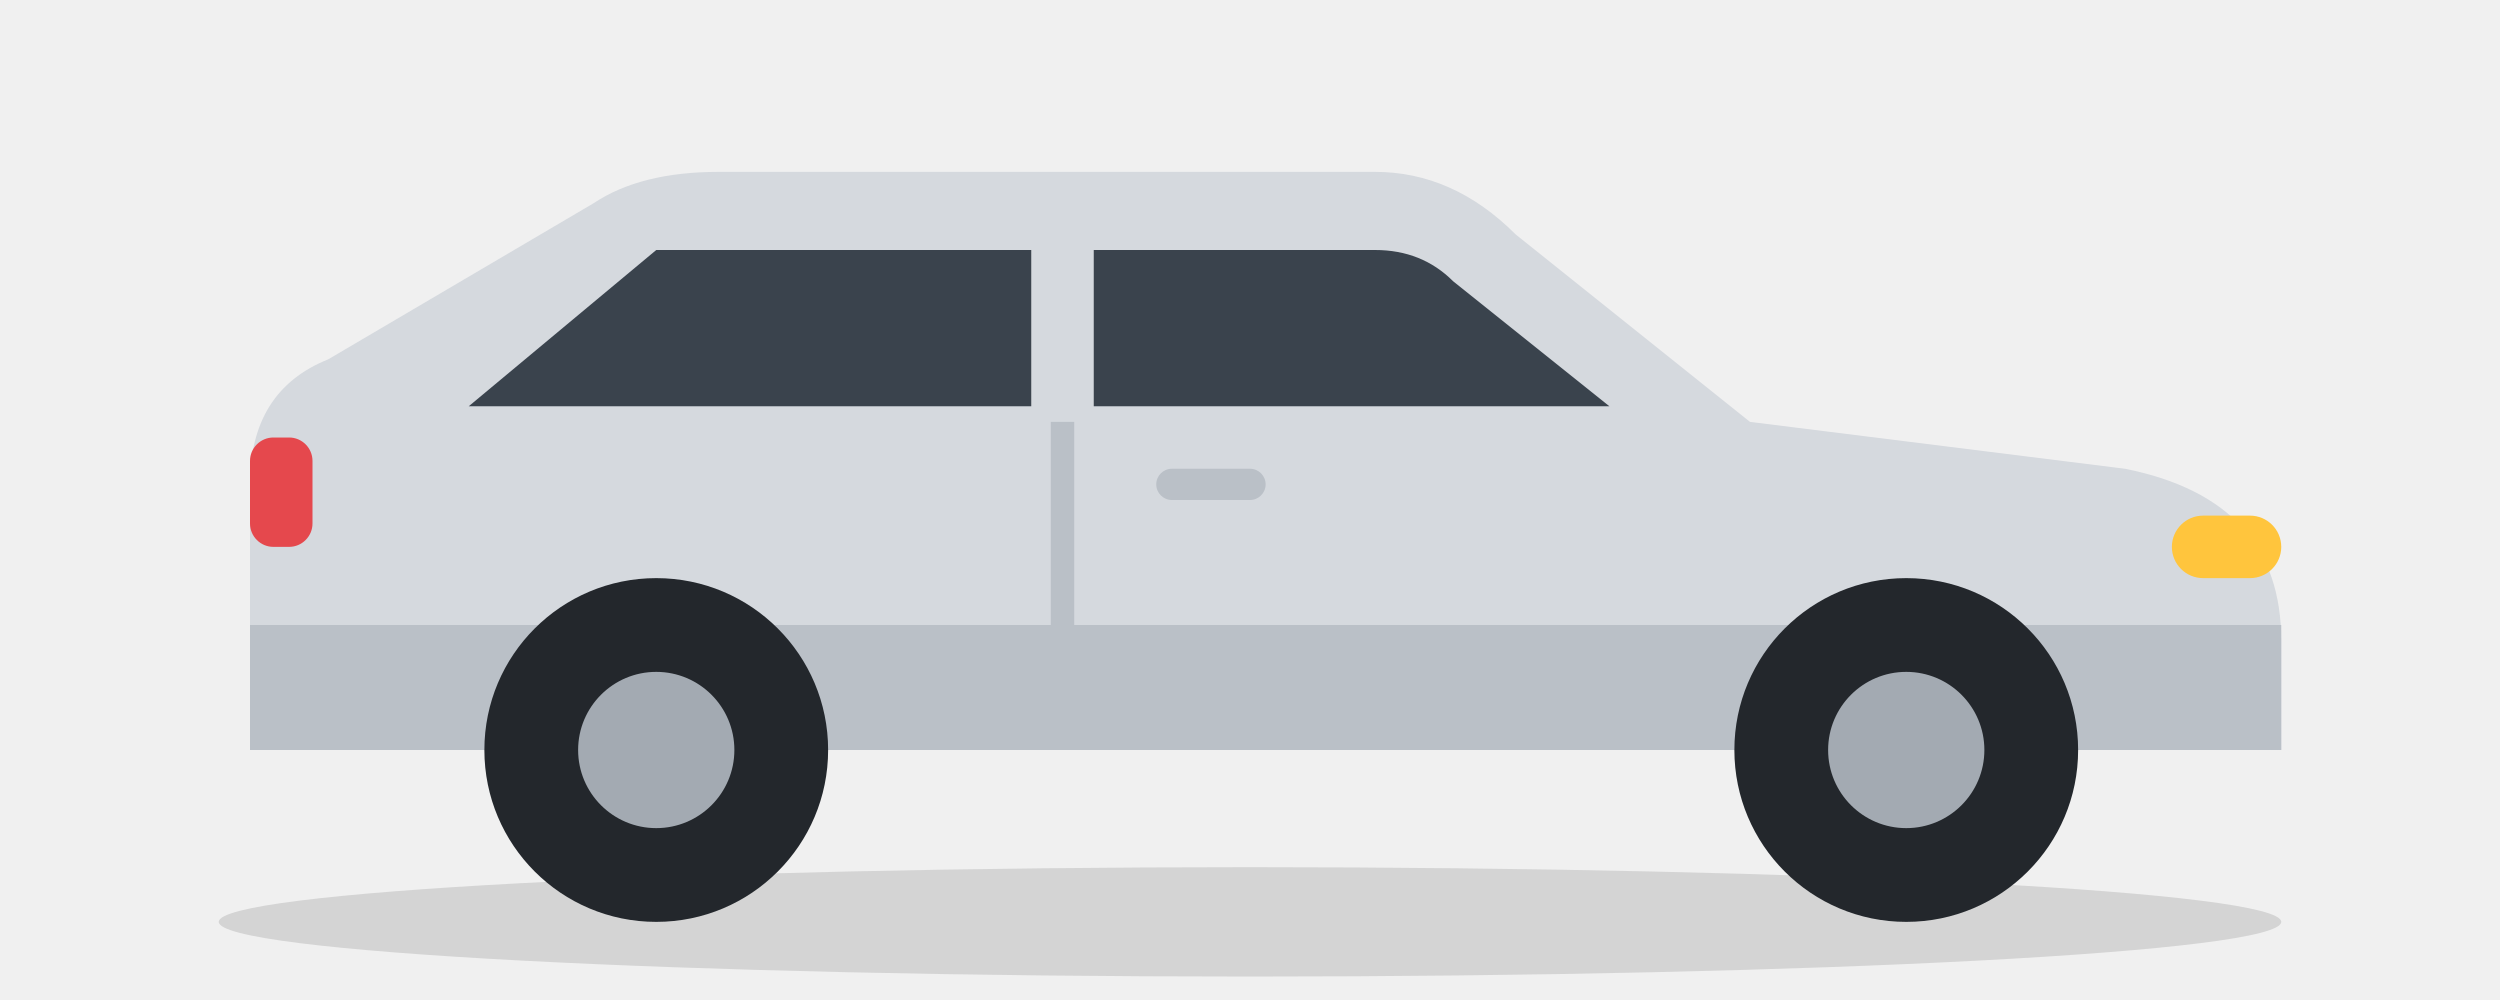
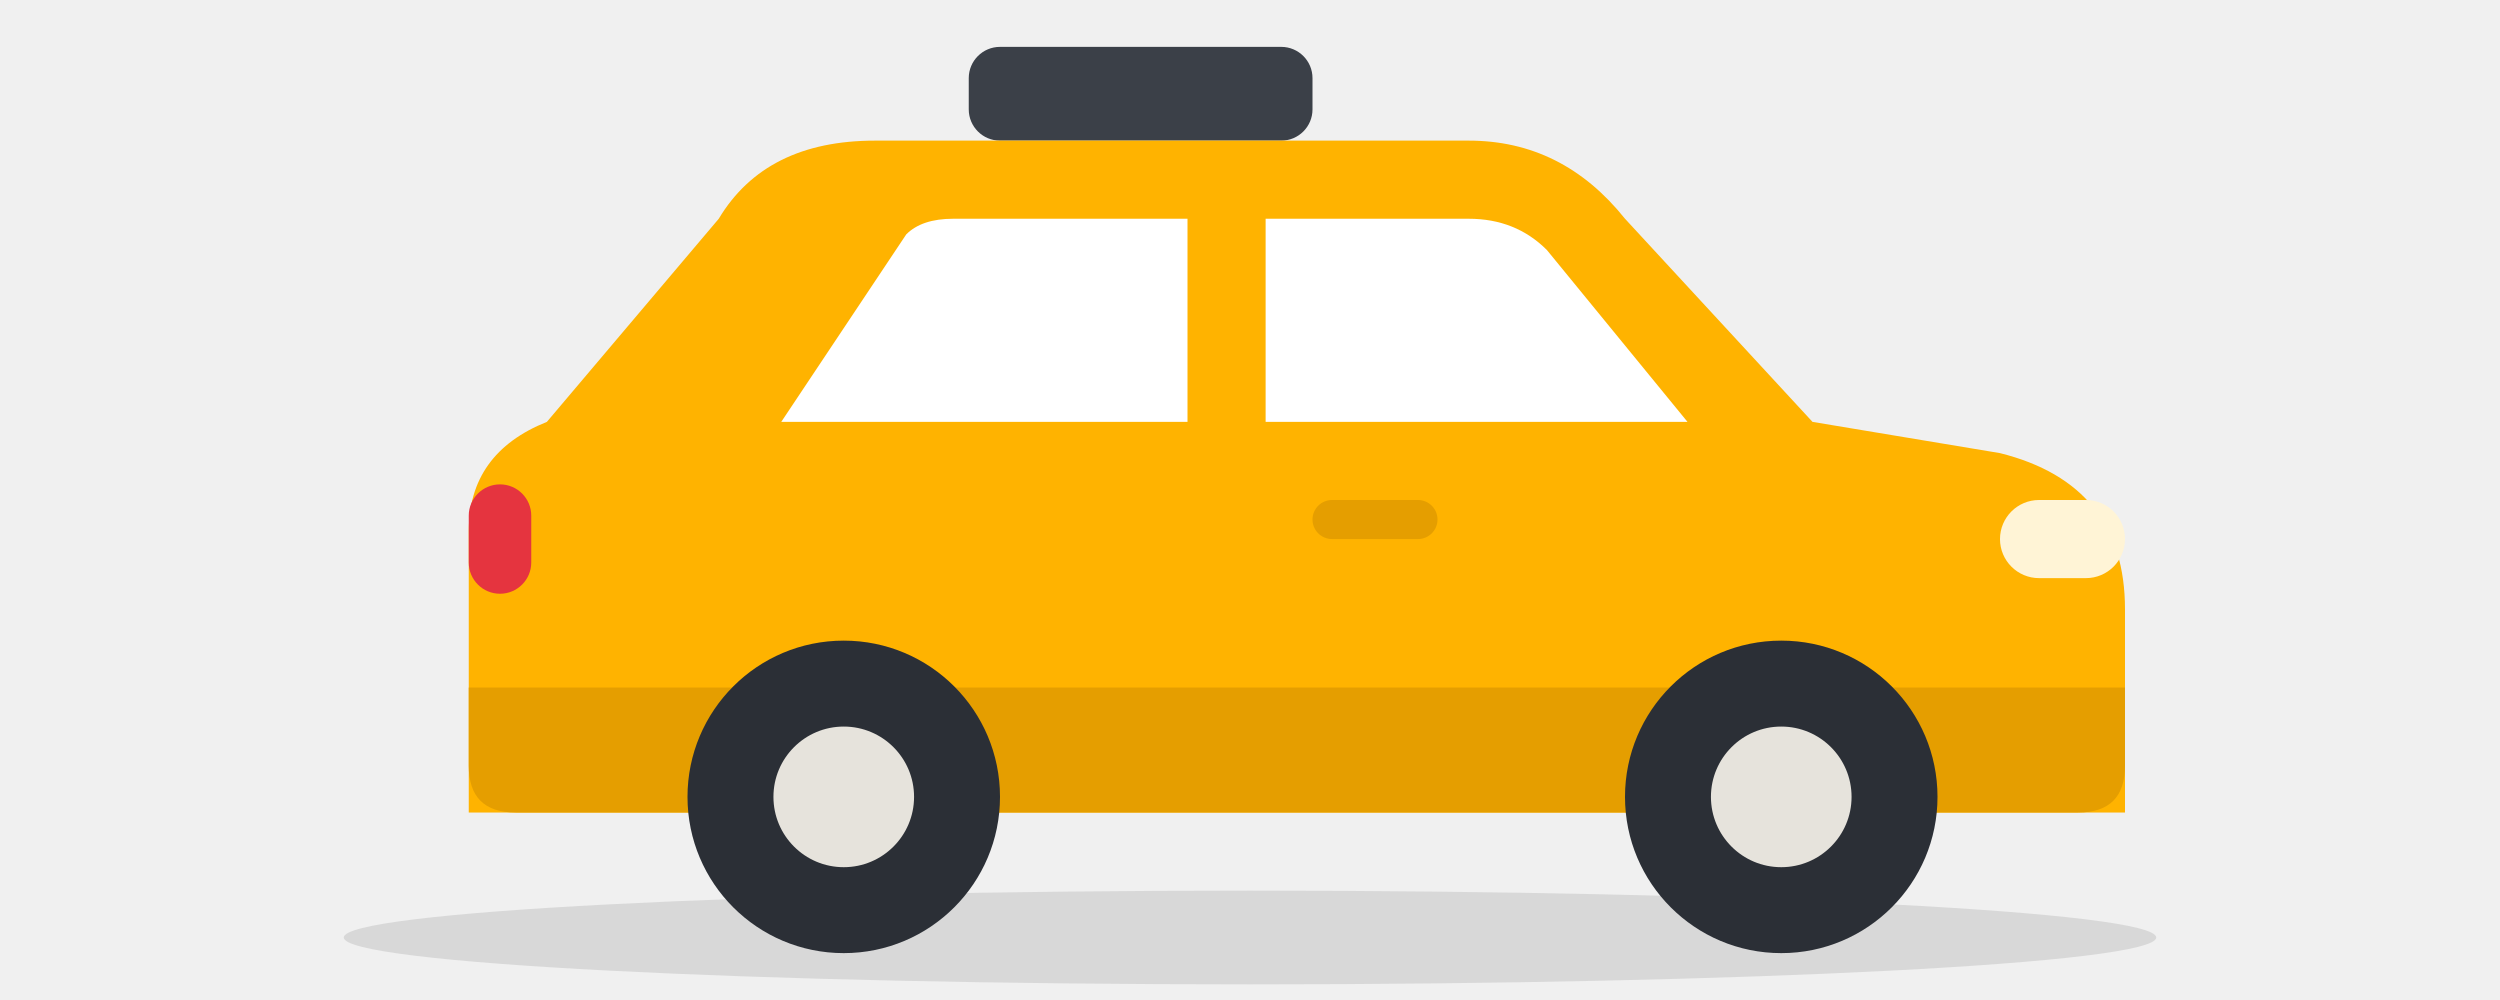
<svg xmlns="http://www.w3.org/2000/svg" viewBox="0 0 160 64" width="160" height="64">
-   <ellipse cx="80" cy="59" rx="66" ry="3.5" fill="#000000" fill-opacity="0.12" />
-   <path d="M16 48 L16 31 Q16 25 21 23 L38 13 Q41 11 46 11 L88 11 Q93 11 97 15 L112 27 L136 30 Q146 32 146 41 L146 48 Z" fill="#D5D9DE" />
-   <rect x="16" y="40" width="130" height="8" fill="#BAC0C7" />
-   <path d="M30 26 L42 16 L66 16 L66 26 Z" fill="#3A434D" />
-   <path d="M70 16 L88 16 Q91 16 93 18 L103 26 L70 26 Z" fill="#3A434D" />
-   <path d="M68 27 L68 43" stroke="#BAC0C7" stroke-width="1.5" />
-   <rect x="74" y="30" width="7" height="2" rx="1" fill="#BAC0C7" />
-   <rect x="139" y="33" width="7" height="4" rx="2" fill="#FFC53D" />
-   <rect x="16" y="28" width="4" height="7" rx="1.5" fill="#E5484D" />
-   <circle cx="42" cy="48" r="11" fill="#23272C" />
-   <circle cx="42" cy="48" r="5" fill="#A3AAB2" />
-   <circle cx="122" cy="48" r="11" fill="#23272C" />
-   <circle cx="122" cy="48" r="5" fill="#A3AAB2" />
+   <ellipse cx="80" cy="60" rx="58" ry="3" fill="#000000" fill-opacity="0.10" />
+   <rect x="62" y="3" width="22" height="6" rx="2" fill="#3B4048" />
+   <path d="M30 52 L30 34 Q30 29 35 27 L46 14 Q49 9 56 9 L94 9 Q100 9 104 14 L116 27 L128 29 Q136 31 136 39 L136 52 Z" fill="#FFB300" />
+   <path d="M30 44 L136 44 L136 49 Q136 52 133 52 L33 52 Q30 52 30 49 Z" fill="#E59E00" />
+   <path d="M50 27 L58 15 Q59 14 61 14 L76 14 L76 27 Z" fill="#FFFFFF" />
+   <path d="M81 14 L94 14 Q97 14 99 16 L108 27 L81 27 Z" fill="#FFFFFF" />
+   <rect x="84" y="32" width="8" height="2.5" rx="1.25" fill="#E59E00" />
+   <rect x="128" y="32" width="8" height="5" rx="2.5" fill="#FFF4D6" />
+   <rect x="30" y="31" width="4" height="7" rx="2" fill="#E5343F" />
+   <circle cx="54" cy="51" r="10" fill="#2B2F36" />
+   <circle cx="54" cy="51" r="4.5" fill="#E6E3DC" />
+   <circle cx="114" cy="51" r="10" fill="#2B2F36" />
+   <circle cx="114" cy="51" r="4.5" fill="#E6E3DC" />
</svg>
